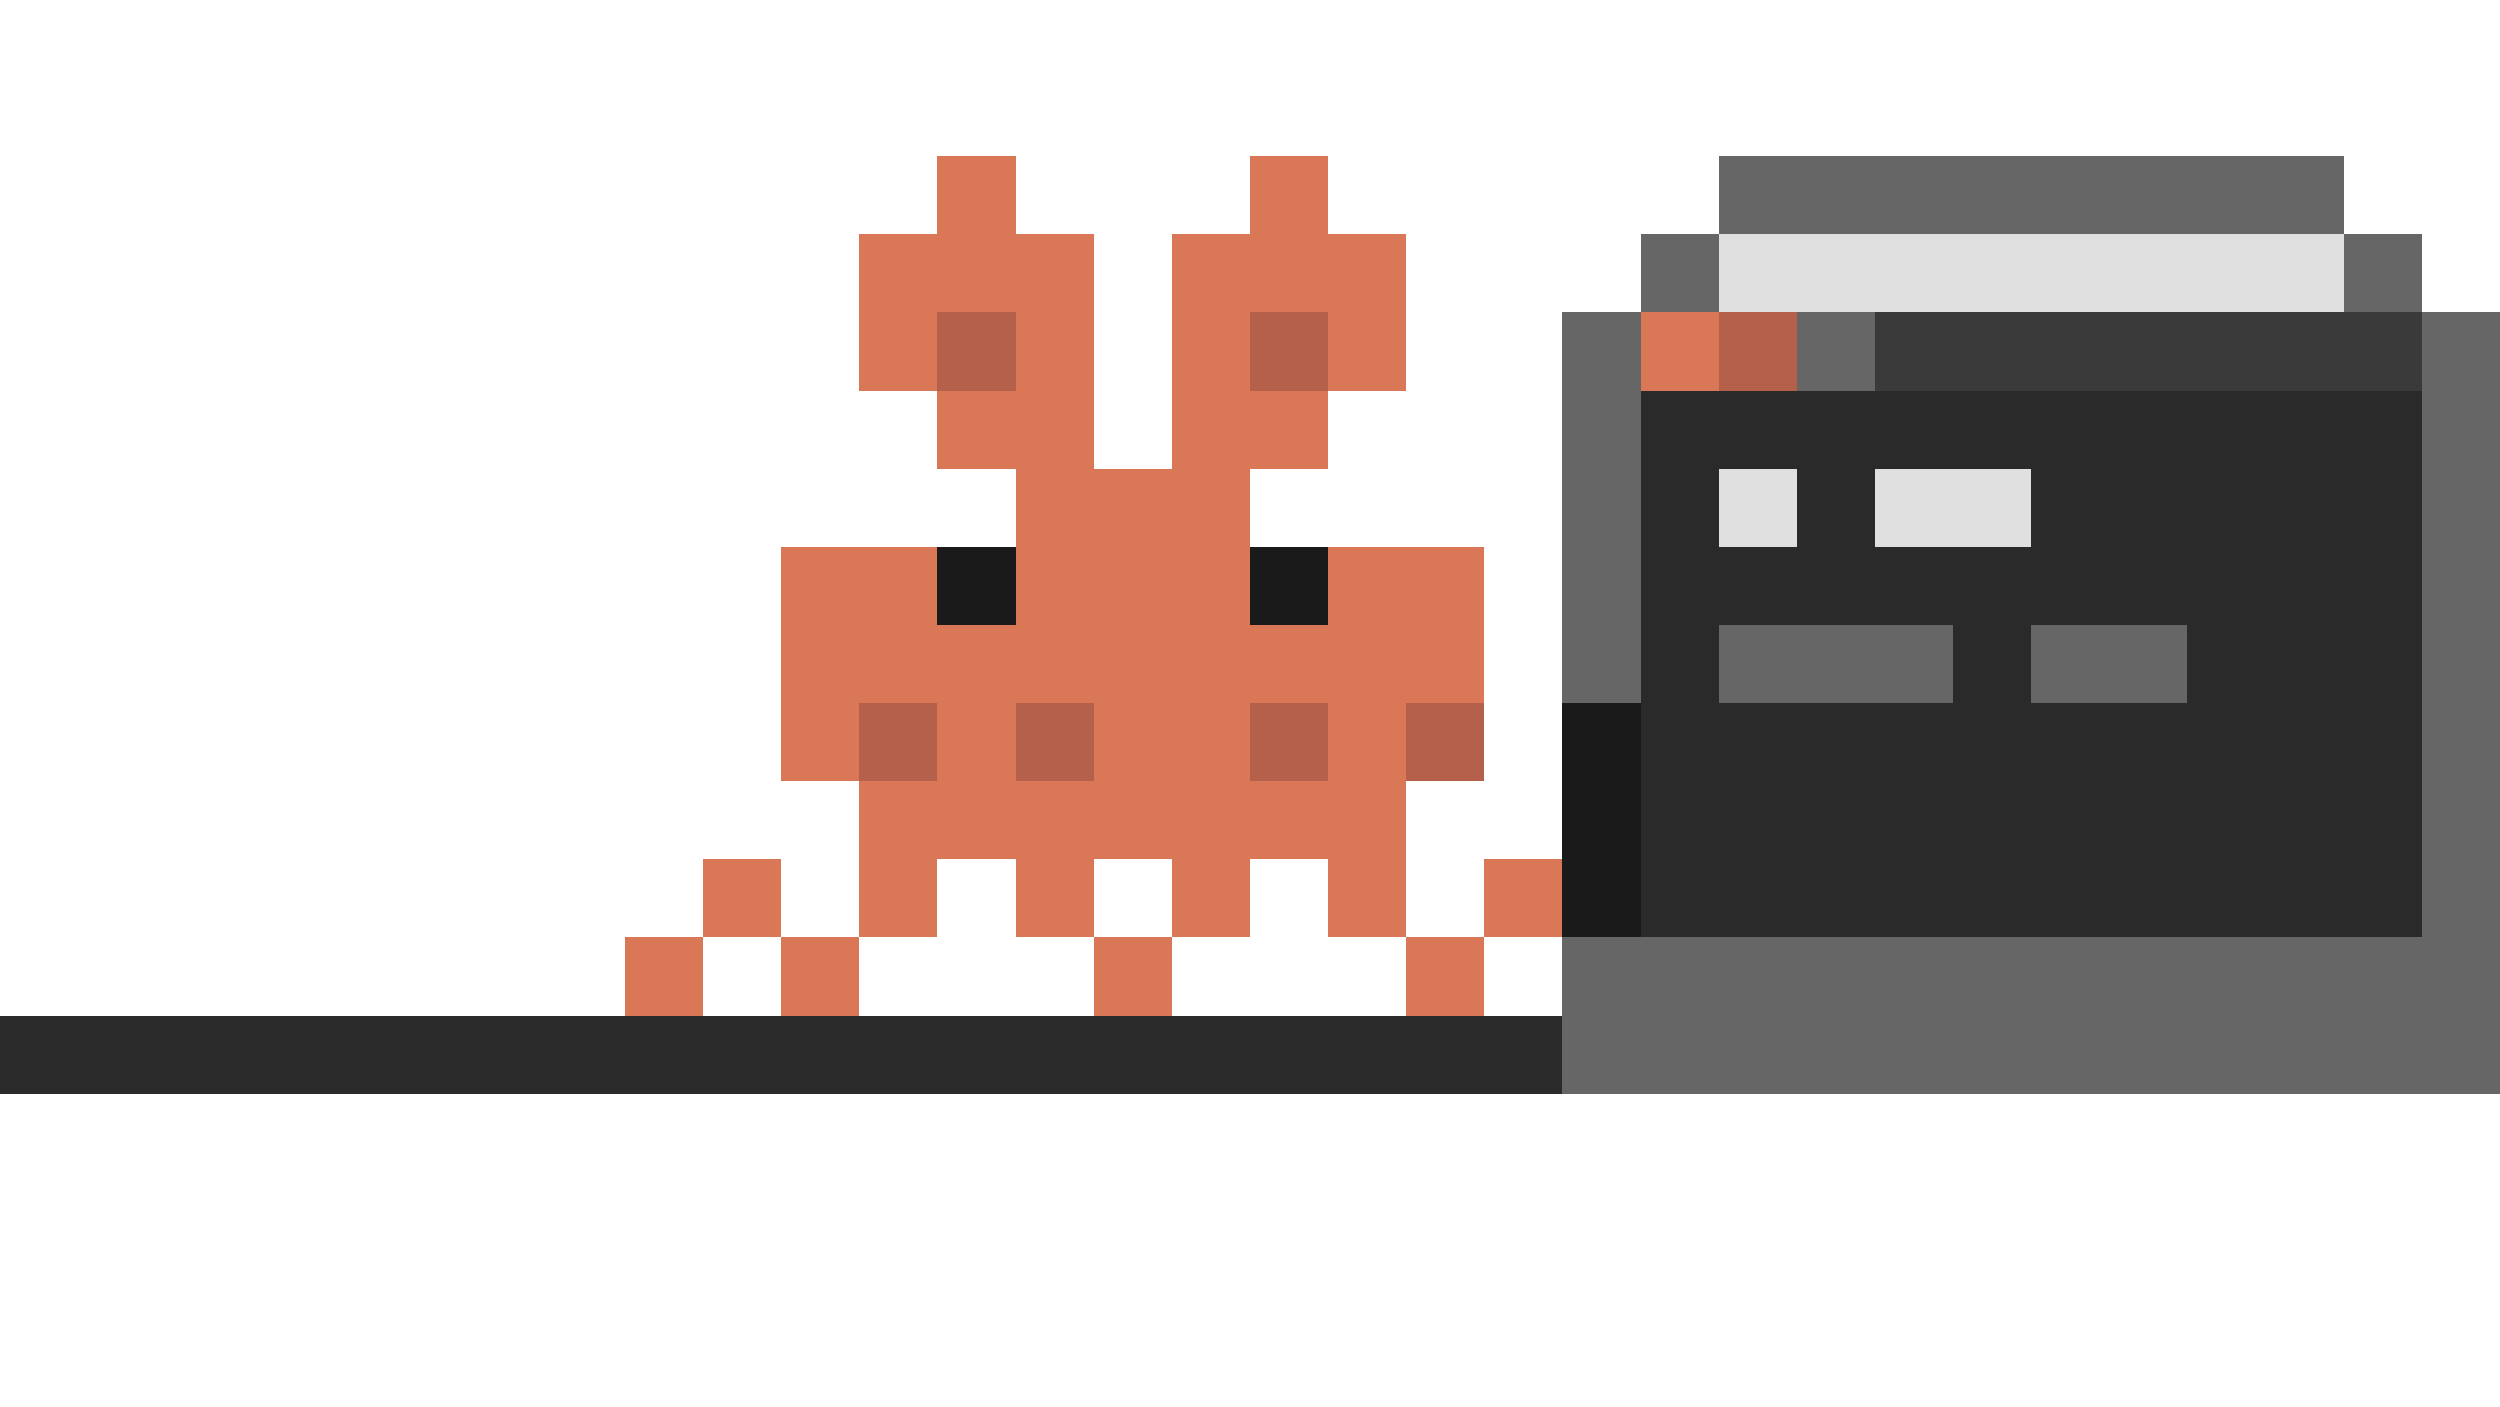
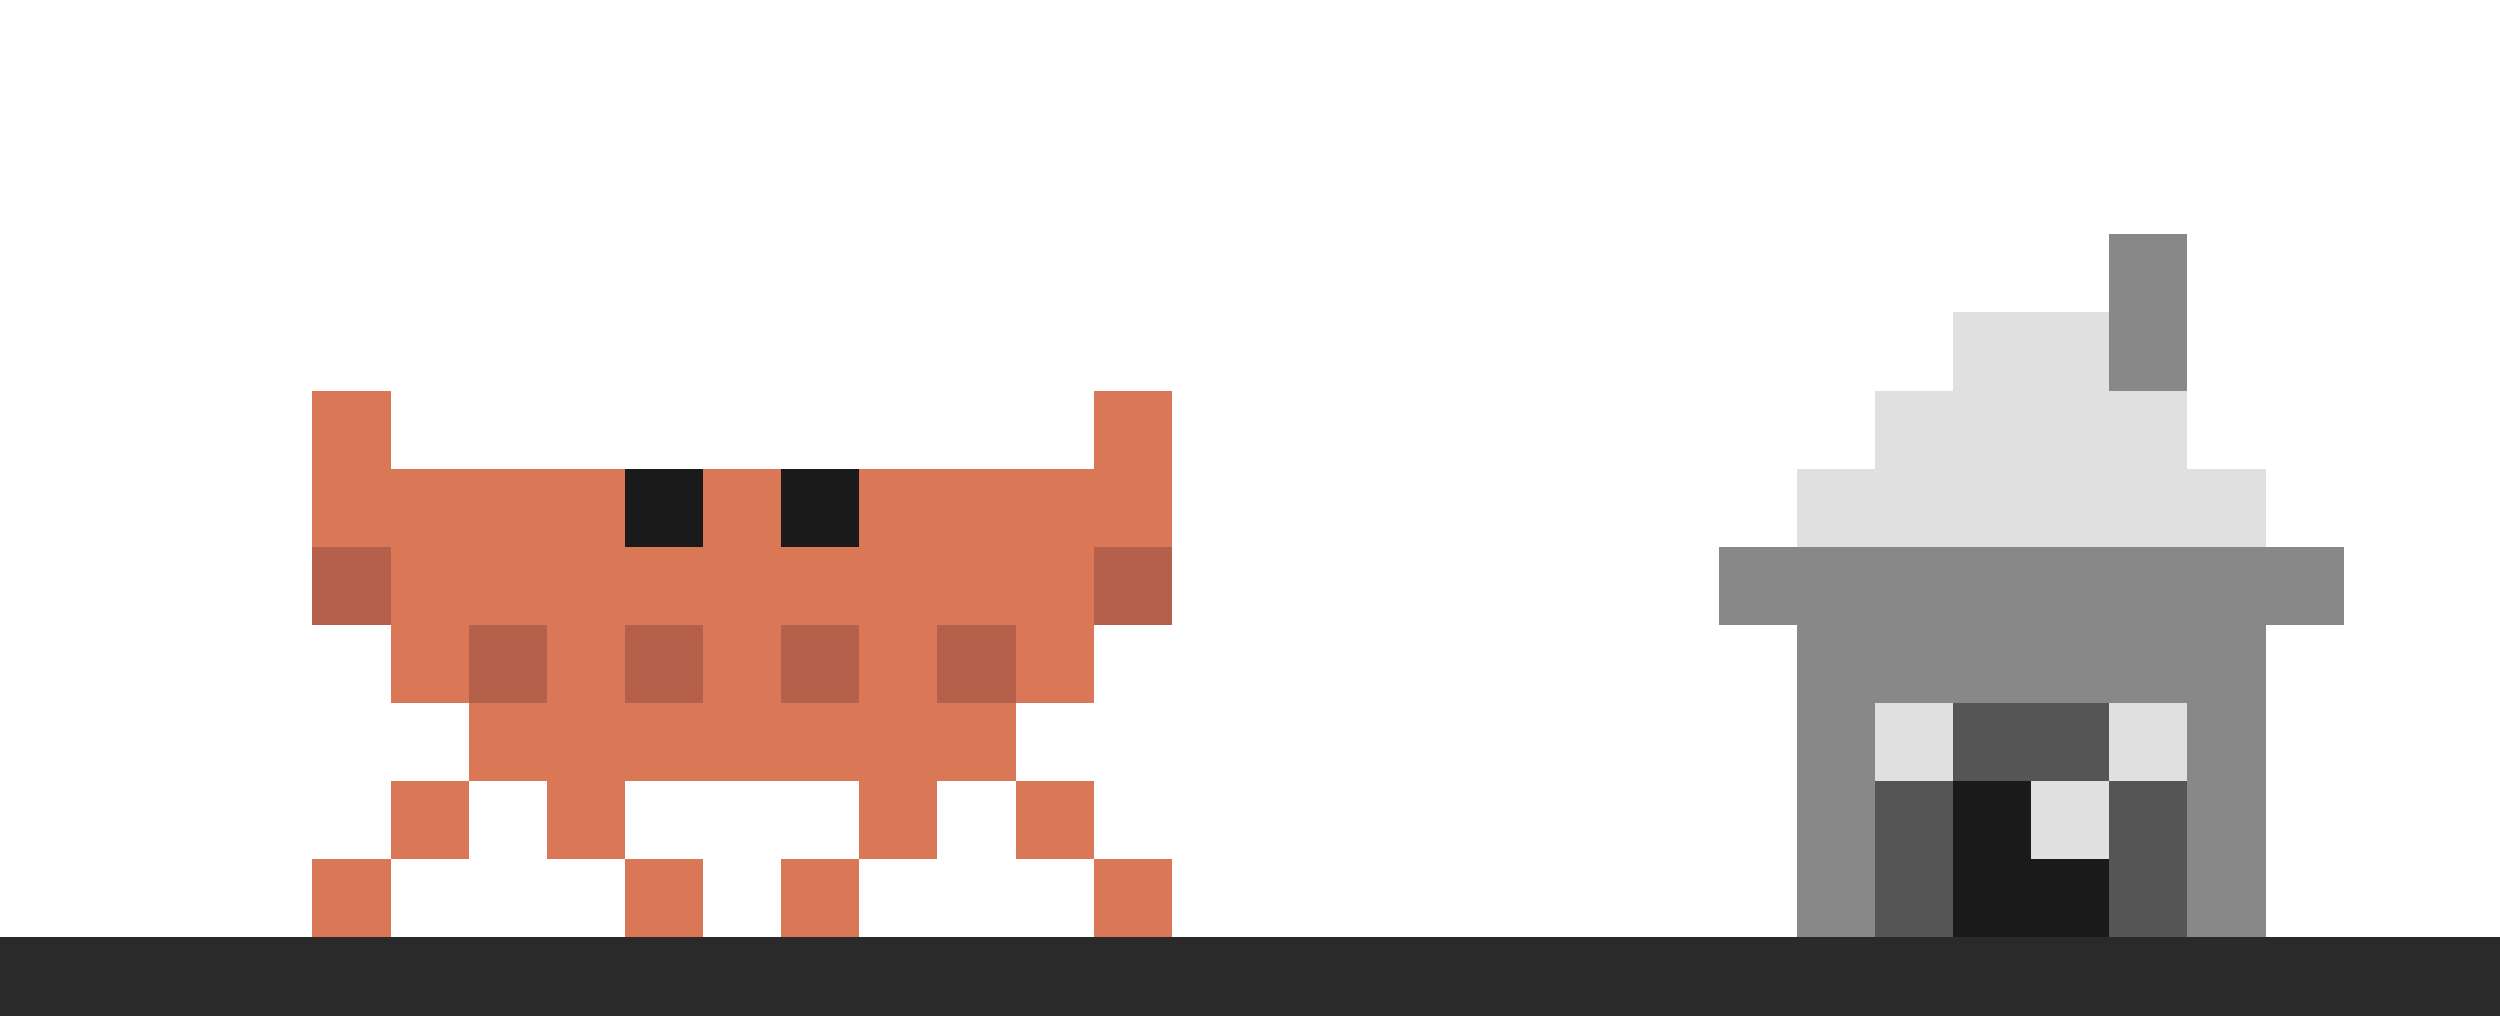
- <svg xmlns="http://www.w3.org/2000/svg" viewBox="0 0 32 18" width="320" height="180" shape-rendering="crispEdges">
+ <svg xmlns="http://www.w3.org/2000/svg" viewBox="0 0 32 13" width="320" height="130" shape-rendering="crispEdges">
  <style>
    .o { fill: #d97757; }
    .d { fill: #b5604a; }
    .e { fill: #1a1a1a; }
    .w { fill: #e0e0e0; }
    .g { fill: #2a2a2a; }
-     .m { fill: #666666; }
-     .t { fill: #3a3a3a; }
+     .r { fill: #888888; }
+     .wl { fill: #555555; }
  </style>
-   <rect class="m" x="22" y="2" width="1" height="1" />
-   <rect class="m" x="23" y="2" width="1" height="1" />
-   <rect class="m" x="24" y="2" width="1" height="1" />
-   <rect class="m" x="25" y="2" width="1" height="1" />
-   <rect class="m" x="26" y="2" width="1" height="1" />
-   <rect class="m" x="27" y="2" width="1" height="1" />
-   <rect class="m" x="28" y="2" width="1" height="1" />
-   <rect class="m" x="29" y="2" width="1" height="1" />
-   <rect class="m" x="21" y="3" width="1" height="1" />
-   <rect class="w" x="22" y="3" width="1" height="1" />
-   <rect class="w" x="23" y="3" width="1" height="1" />
-   <rect class="w" x="24" y="3" width="1" height="1" />
-   <rect class="w" x="25" y="3" width="1" height="1" />
-   <rect class="w" x="26" y="3" width="1" height="1" />
-   <rect class="w" x="27" y="3" width="1" height="1" />
-   <rect class="w" x="28" y="3" width="1" height="1" />
-   <rect class="w" x="29" y="3" width="1" height="1" />
-   <rect class="m" x="30" y="3" width="1" height="1" />
-   <rect class="m" x="20" y="4" width="1" height="1" />
-   <rect class="t" x="21" y="4" width="1" height="1" />
-   <rect class="t" x="22" y="4" width="1" height="1" />
-   <rect class="t" x="23" y="4" width="1" height="1" />
-   <rect class="t" x="24" y="4" width="1" height="1" />
-   <rect class="t" x="25" y="4" width="1" height="1" />
-   <rect class="t" x="26" y="4" width="1" height="1" />
-   <rect class="t" x="27" y="4" width="1" height="1" />
-   <rect class="t" x="28" y="4" width="1" height="1" />
-   <rect class="t" x="29" y="4" width="1" height="1" />
-   <rect class="t" x="30" y="4" width="1" height="1" />
-   <rect class="m" x="31" y="4" width="1" height="1" />
-   <rect class="o" x="21" y="4" width="1" height="1" />
-   <rect class="d" x="22" y="4" width="1" height="1" />
-   <rect class="m" x="23" y="4" width="1" height="1" />
-   <rect class="m" x="20" y="5" width="1" height="1" />
-   <rect class="g" x="21" y="5" width="10" height="1" />
-   <rect class="m" x="31" y="5" width="1" height="1" />
-   <rect class="m" x="20" y="6" width="1" height="1" />
-   <rect class="g" x="21" y="6" width="10" height="1" />
-   <rect class="m" x="31" y="6" width="1" height="1" />
-   <rect class="m" x="20" y="7" width="1" height="1" />
-   <rect class="g" x="21" y="7" width="10" height="1" />
-   <rect class="m" x="31" y="7" width="1" height="1" />
-   <rect class="m" x="20" y="8" width="1" height="1" />
-   <rect class="g" x="21" y="8" width="10" height="1" />
-   <rect class="m" x="31" y="8" width="1" height="1" />
-   <rect class="m" x="20" y="9" width="1" height="1" />
-   <rect class="g" x="21" y="9" width="10" height="1" />
-   <rect class="m" x="31" y="9" width="1" height="1" />
-   <rect class="m" x="20" y="10" width="1" height="1" />
-   <rect class="g" x="21" y="10" width="10" height="1" />
-   <rect class="m" x="31" y="10" width="1" height="1" />
-   <rect class="m" x="20" y="11" width="1" height="1" />
-   <rect class="g" x="21" y="11" width="10" height="1" />
-   <rect class="m" x="31" y="11" width="1" height="1" />
-   <rect class="w" x="22" y="6" width="1" height="1" />
-   <rect class="w" x="24" y="6" width="1" height="1" />
-   <rect class="w" x="25" y="6" width="1" height="1" />
-   <rect class="m" x="22" y="8" width="1" height="1" />
-   <rect class="m" x="23" y="8" width="1" height="1" />
-   <rect class="m" x="24" y="8" width="1" height="1" />
-   <rect class="m" x="26" y="8" width="1" height="1" />
-   <rect class="m" x="27" y="8" width="1" height="1" />
-   <rect class="e" x="20" y="9" width="1" height="1" />
-   <rect class="e" x="20" y="10" width="1" height="1" />
-   <rect class="e" x="20" y="11" width="1" height="1" />
-   <rect class="m" x="20" y="12" width="1" height="1" />
-   <rect class="m" x="21" y="12" width="1" height="1" />
-   <rect class="m" x="22" y="12" width="1" height="1" />
-   <rect class="m" x="23" y="12" width="1" height="1" />
-   <rect class="m" x="24" y="12" width="1" height="1" />
-   <rect class="m" x="25" y="12" width="1" height="1" />
-   <rect class="m" x="26" y="12" width="1" height="1" />
-   <rect class="m" x="27" y="12" width="1" height="1" />
-   <rect class="m" x="28" y="12" width="1" height="1" />
-   <rect class="m" x="29" y="12" width="1" height="1" />
-   <rect class="m" x="30" y="12" width="1" height="1" />
-   <rect class="m" x="31" y="12" width="1" height="1" />
-   <rect class="o" x="12" y="2" width="1" height="1" />
-   <rect class="o" x="16" y="2" width="1" height="1" />
-   <rect class="o" x="11" y="3" width="1" height="1" />
-   <rect class="o" x="12" y="3" width="1" height="1" />
-   <rect class="o" x="13" y="3" width="1" height="1" />
-   <rect class="o" x="15" y="3" width="1" height="1" />
-   <rect class="o" x="16" y="3" width="1" height="1" />
-   <rect class="o" x="17" y="3" width="1" height="1" />
-   <rect class="o" x="11" y="4" width="1" height="1" />
-   <rect class="d" x="12" y="4" width="1" height="1" />
-   <rect class="o" x="13" y="4" width="1" height="1" />
-   <rect class="o" x="15" y="4" width="1" height="1" />
-   <rect class="d" x="16" y="4" width="1" height="1" />
-   <rect class="o" x="17" y="4" width="1" height="1" />
-   <rect class="o" x="12" y="5" width="1" height="1" />
-   <rect class="o" x="13" y="5" width="1" height="1" />
-   <rect class="o" x="15" y="5" width="1" height="1" />
-   <rect class="o" x="16" y="5" width="1" height="1" />
+   <rect class="o" x="4" y="5" width="1" height="1" />
+   <rect class="o" x="14" y="5" width="1" height="1" />
+   <rect class="o" x="4" y="6" width="1" height="1" />
+   <rect class="o" x="5" y="6" width="1" height="1" />
+   <rect class="d" x="4" y="7" width="1" height="1" />
  <rect class="o" x="13" y="6" width="1" height="1" />
  <rect class="o" x="14" y="6" width="1" height="1" />
-   <rect class="o" x="15" y="6" width="1" height="1" />
-   <rect class="o" x="10" y="7" width="1" height="1" />
-   <rect class="o" x="11" y="7" width="1" height="1" />
-   <rect class="e" x="12" y="7" width="1" height="1" />
-   <rect class="o" x="13" y="7" width="1" height="1" />
-   <rect class="o" x="14" y="7" width="1" height="1" />
-   <rect class="o" x="15" y="7" width="1" height="1" />
-   <rect class="e" x="16" y="7" width="1" height="1" />
-   <rect class="o" x="17" y="7" width="1" height="1" />
-   <rect class="o" x="18" y="7" width="1" height="1" />
-   <rect class="o" x="10" y="8" width="1" height="1" />
-   <rect class="o" x="11" y="8" width="1" height="1" />
-   <rect class="o" x="12" y="8" width="1" height="1" />
-   <rect class="o" x="13" y="8" width="1" height="1" />
-   <rect class="o" x="14" y="8" width="1" height="1" />
-   <rect class="o" x="15" y="8" width="1" height="1" />
-   <rect class="o" x="16" y="8" width="1" height="1" />
-   <rect class="o" x="17" y="8" width="1" height="1" />
-   <rect class="o" x="18" y="8" width="1" height="1" />
-   <rect class="o" x="10" y="9" width="1" height="1" />
-   <rect class="d" x="11" y="9" width="1" height="1" />
-   <rect class="o" x="12" y="9" width="1" height="1" />
-   <rect class="d" x="13" y="9" width="1" height="1" />
-   <rect class="o" x="14" y="9" width="1" height="1" />
-   <rect class="o" x="15" y="9" width="1" height="1" />
-   <rect class="d" x="16" y="9" width="1" height="1" />
-   <rect class="o" x="17" y="9" width="1" height="1" />
-   <rect class="d" x="18" y="9" width="1" height="1" />
+   <rect class="d" x="14" y="7" width="1" height="1" />
+   <rect class="o" x="6" y="6" width="7" height="1" />
+   <rect class="e" x="8" y="6" width="1" height="1" />
+   <rect class="e" x="10" y="6" width="1" height="1" />
+   <rect class="o" x="5" y="7" width="9" height="1" />
+   <rect class="o" x="5" y="8" width="9" height="1" />
+   <rect class="d" x="6" y="8" width="1" height="1" />
+   <rect class="d" x="8" y="8" width="1" height="1" />
+   <rect class="d" x="10" y="8" width="1" height="1" />
+   <rect class="d" x="12" y="8" width="1" height="1" />
+   <rect class="o" x="6" y="9" width="7" height="1" />
+   <rect class="o" x="5" y="10" width="1" height="1" />
+   <rect class="o" x="7" y="10" width="1" height="1" />
  <rect class="o" x="11" y="10" width="1" height="1" />
-   <rect class="o" x="12" y="10" width="1" height="1" />
  <rect class="o" x="13" y="10" width="1" height="1" />
-   <rect class="o" x="14" y="10" width="1" height="1" />
-   <rect class="o" x="15" y="10" width="1" height="1" />
-   <rect class="o" x="16" y="10" width="1" height="1" />
-   <rect class="o" x="17" y="10" width="1" height="1" />
-   <rect class="o" x="9" y="11" width="1" height="1" />
-   <rect class="o" x="11" y="11" width="1" height="1" />
-   <rect class="o" x="13" y="11" width="1" height="1" />
-   <rect class="o" x="15" y="11" width="1" height="1" />
-   <rect class="o" x="17" y="11" width="1" height="1" />
-   <rect class="o" x="19" y="11" width="1" height="1" />
-   <rect class="o" x="8" y="12" width="1" height="1" />
-   <rect class="o" x="10" y="12" width="1" height="1" />
-   <rect class="o" x="14" y="12" width="1" height="1" />
-   <rect class="o" x="18" y="12" width="1" height="1" />
-   <rect class="g" x="0" y="13" width="20" height="1" />
-   <rect class="m" x="20" y="13" width="12" height="1" />
+   <rect class="o" x="4" y="11" width="1" height="1" />
+   <rect class="o" x="8" y="11" width="1" height="1" />
+   <rect class="o" x="10" y="11" width="1" height="1" />
+   <rect class="o" x="14" y="11" width="1" height="1" />
+   <rect class="r" x="27" y="3" width="1" height="2" />
+   <rect class="w" x="25" y="4" width="2" height="1" />
+   <rect class="w" x="24" y="5" width="4" height="1" />
+   <rect class="w" x="23" y="6" width="6" height="1" />
+   <rect class="r" x="22" y="7" width="8" height="1" />
+   <rect class="wl" x="23" y="8" width="6" height="4" />
+   <rect class="r" x="23" y="8" width="1" height="4" />
+   <rect class="r" x="28" y="8" width="1" height="4" />
+   <rect class="r" x="23" y="8" width="6" height="1" />
+   <rect class="w" x="24" y="9" width="1" height="1" />
+   <rect class="w" x="27" y="9" width="1" height="1" />
+   <rect class="e" x="25" y="10" width="2" height="2" />
+   <rect class="w" x="26" y="10" width="1" height="1" />
+   <rect class="g" x="0" y="12" width="32" height="1" />
</svg>
